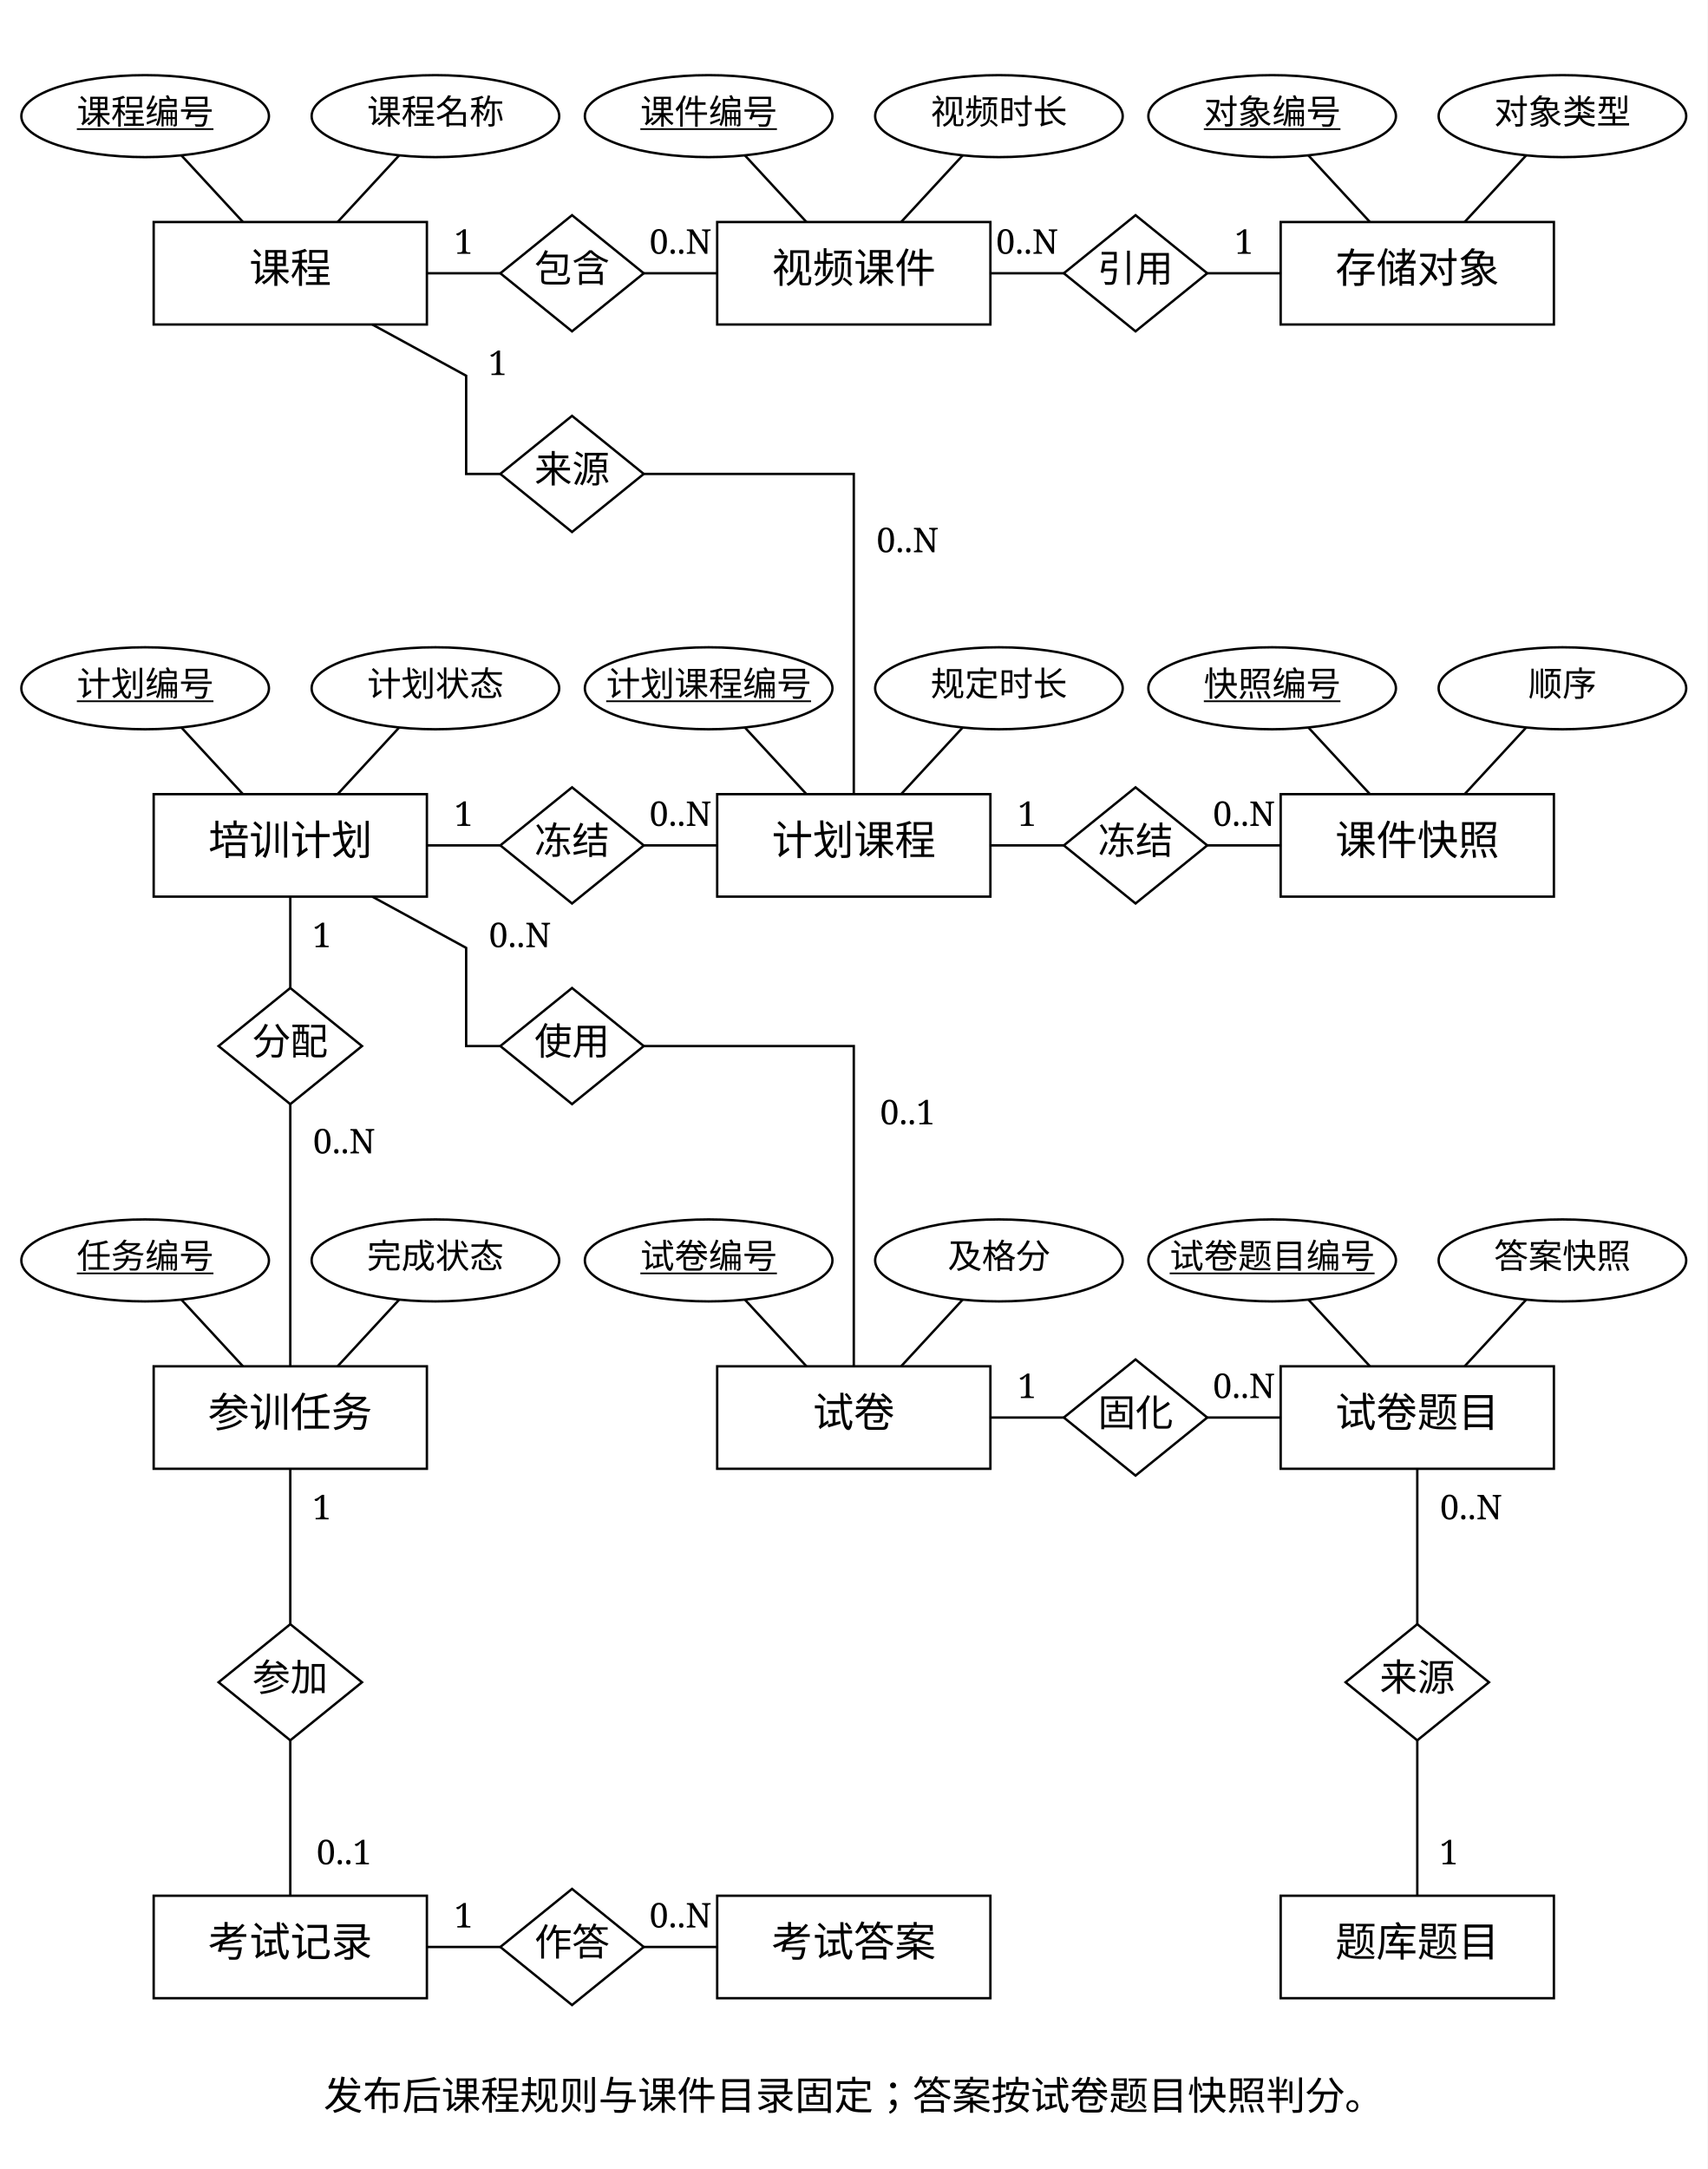
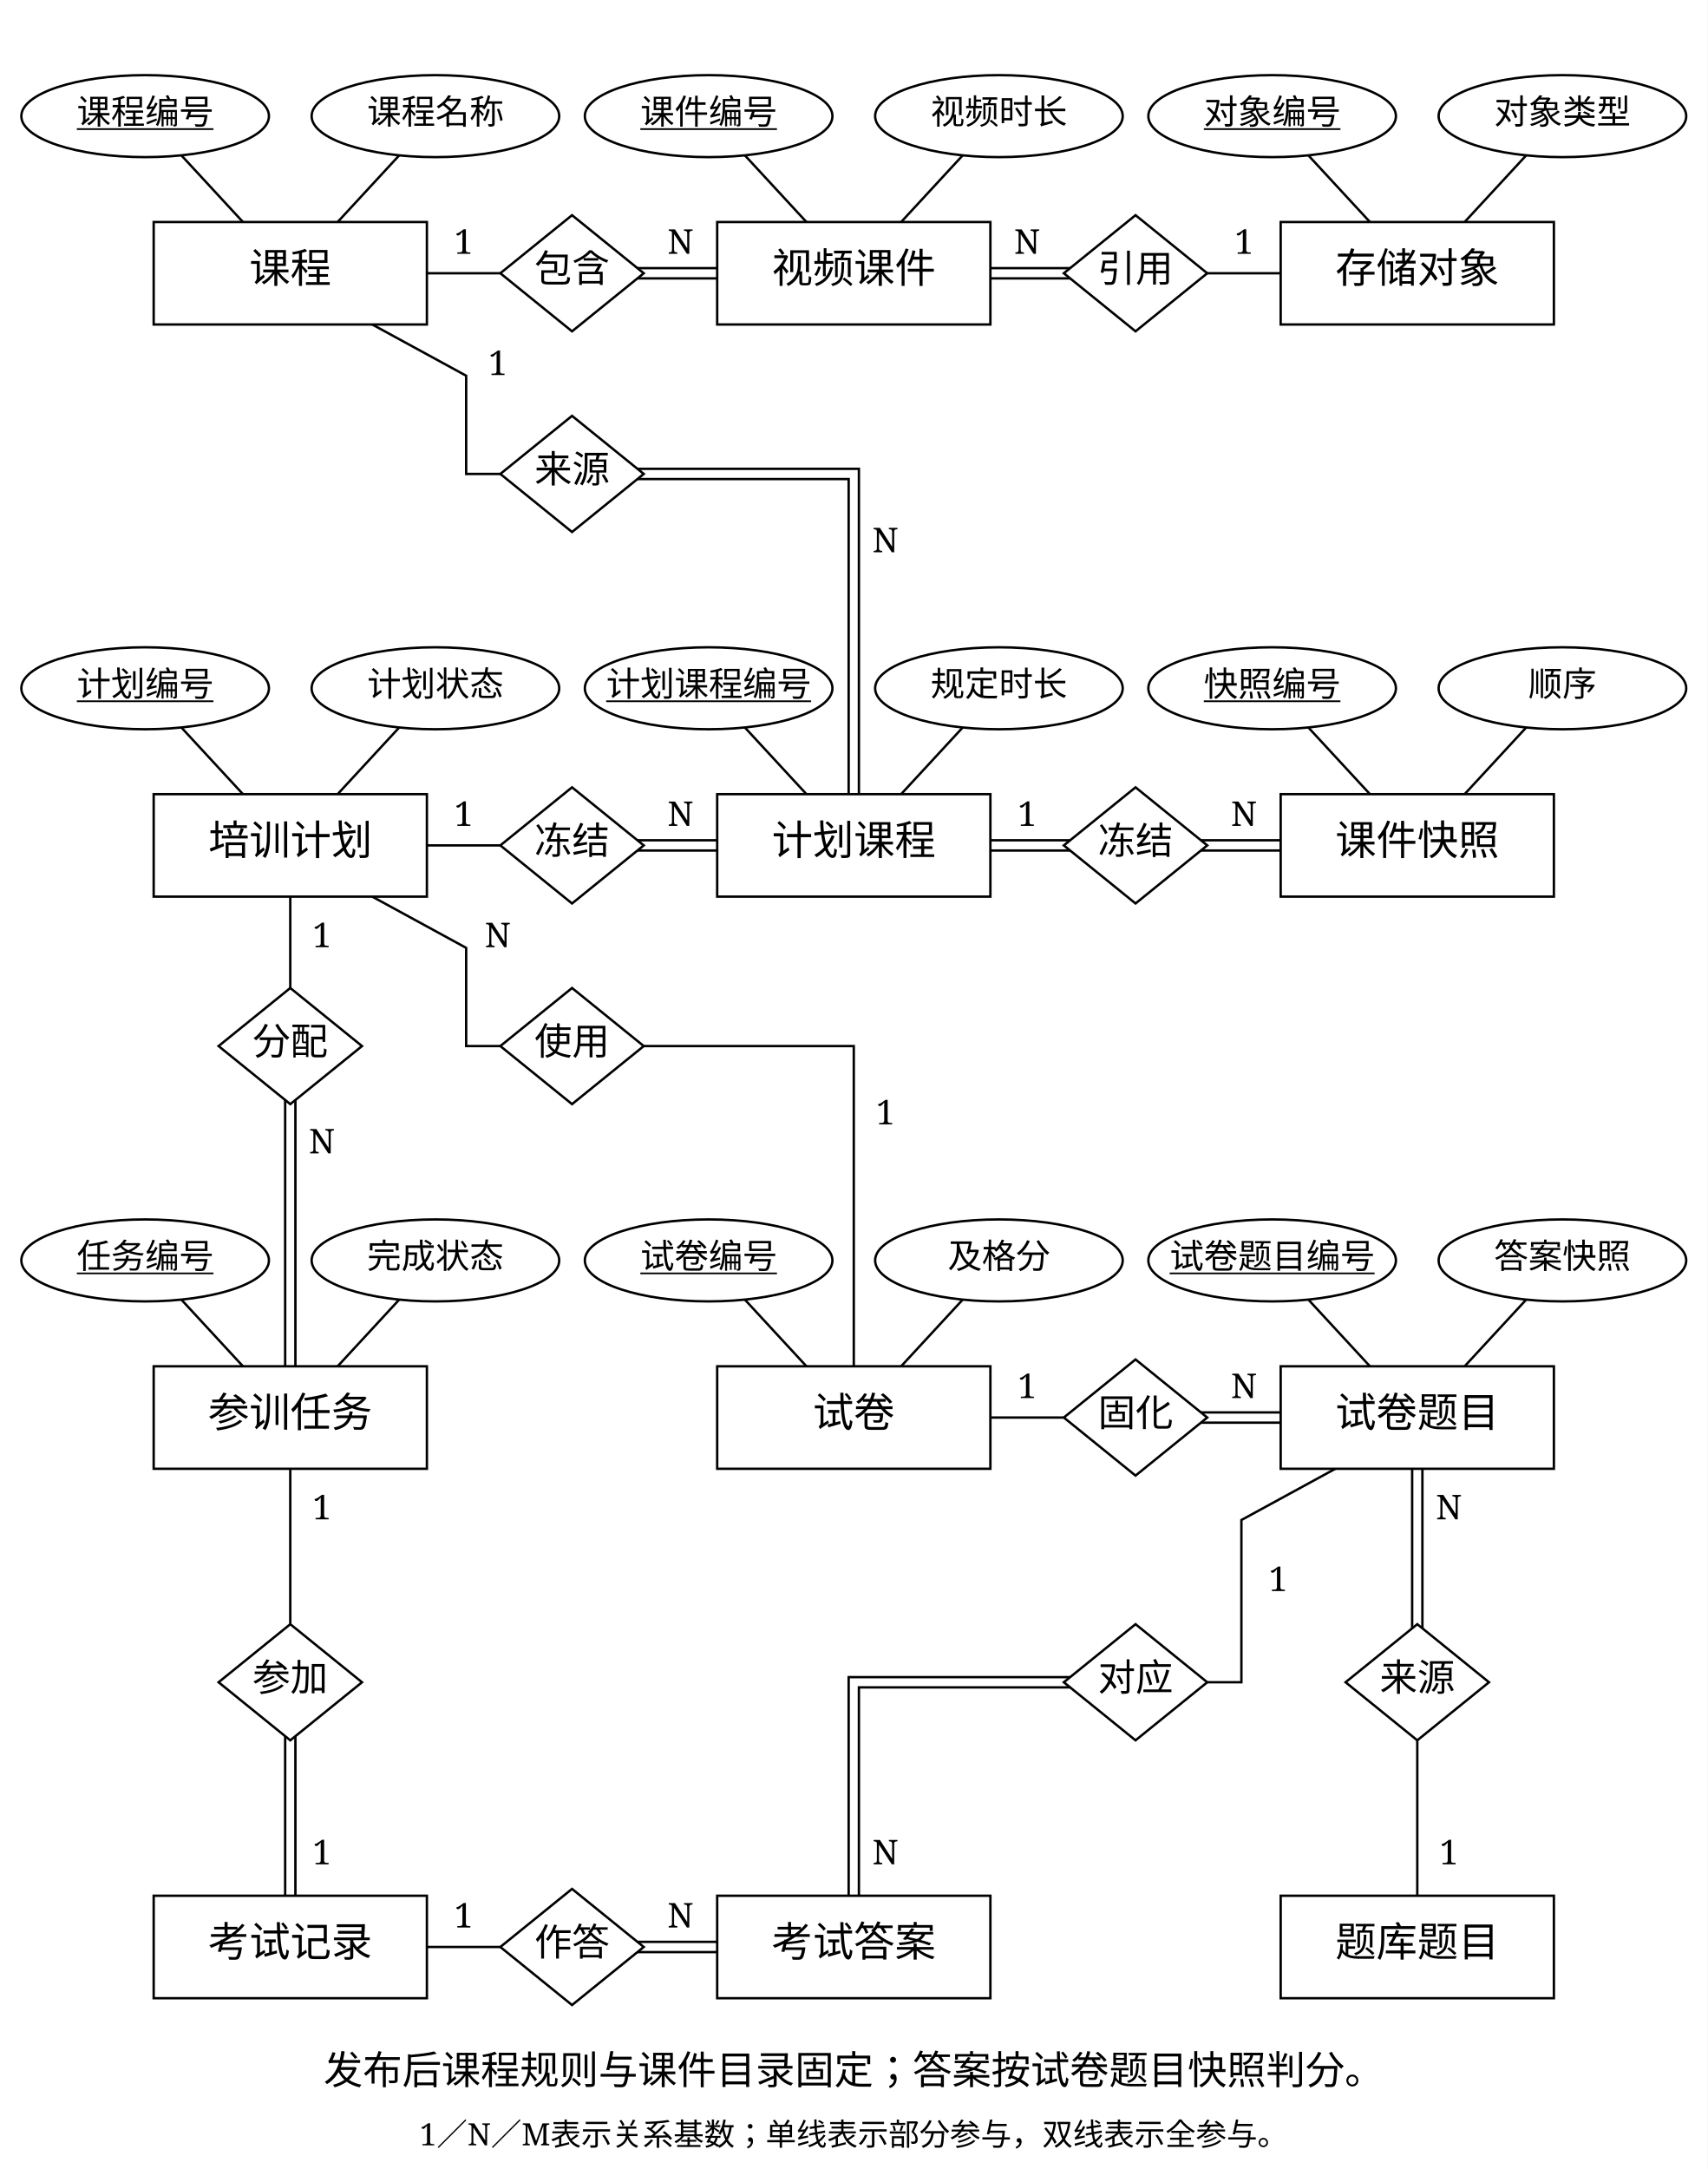
<svg xmlns="http://www.w3.org/2000/svg" width="1000" height="1270" viewBox="0 0 1000 1270">
  <rect width="100%" height="100%" fill="white" />
  <polyline points="142.283,130.0 106.204,90.951" fill="none" stroke="black" stroke-width="1.4" />
  <polyline points="197.717,130.0 233.796,90.951" fill="none" stroke="black" stroke-width="1.4" />
  <polyline points="472.283,130.0 436.204,90.951" fill="none" stroke="black" stroke-width="1.4" />
  <polyline points="527.717,130.0 563.796,90.951" fill="none" stroke="black" stroke-width="1.4" />
  <polyline points="802.283,130.0 766.204,90.951" fill="none" stroke="black" stroke-width="1.4" />
  <polyline points="857.717,130.0 893.796,90.951" fill="none" stroke="black" stroke-width="1.4" />
  <polyline points="142.283,465.0 106.204,425.951" fill="none" stroke="black" stroke-width="1.4" />
  <polyline points="197.717,465.0 233.796,425.951" fill="none" stroke="black" stroke-width="1.4" />
  <polyline points="472.283,465.0 436.204,425.951" fill="none" stroke="black" stroke-width="1.4" />
  <polyline points="527.717,465.0 563.796,425.951" fill="none" stroke="black" stroke-width="1.4" />
  <polyline points="802.283,465.0 766.204,425.951" fill="none" stroke="black" stroke-width="1.4" />
  <polyline points="857.717,465.0 893.796,425.951" fill="none" stroke="black" stroke-width="1.4" />
  <polyline points="142.283,800.0 106.204,760.951" fill="none" stroke="black" stroke-width="1.4" />
  <polyline points="197.717,800.0 233.796,760.951" fill="none" stroke="black" stroke-width="1.4" />
  <polyline points="472.283,800.0 436.204,760.951" fill="none" stroke="black" stroke-width="1.4" />
  <polyline points="527.717,800.0 563.796,760.951" fill="none" stroke="black" stroke-width="1.4" />
  <polyline points="802.283,800.0 766.204,760.951" fill="none" stroke="black" stroke-width="1.4" />
  <polyline points="857.717,800.0 893.796,760.951" fill="none" stroke="black" stroke-width="1.4" />
  <polyline points="250.0,160.0 293.0,160.0" fill="none" stroke="black" stroke-width="1.4" />
-   <polyline points="377.0,160.0 420.0,160.0" fill="none" stroke="black" stroke-width="1.4" />
-   <polyline points="580.0,160.0 623.0,160.0" fill="none" stroke="black" stroke-width="1.4" />
+   <polyline points="369.0,157.0 428.0,157.0" fill="none" stroke="black" stroke-width="1.4" />
+   <polyline points="369.0,163.0 428.0,163.0" fill="none" stroke="black" stroke-width="1.4" />
+   <polyline points="572.0,157.0 631.0,157.0" fill="none" stroke="black" stroke-width="1.4" />
+   <polyline points="572.0,163.0 631.0,163.0" fill="none" stroke="black" stroke-width="1.4" />
  <polyline points="707.0,160.0 750.0,160.0" fill="none" stroke="black" stroke-width="1.4" />
  <polyline points="250.0,495.0 293.0,495.0" fill="none" stroke="black" stroke-width="1.4" />
-   <polyline points="377.0,495.0 420.0,495.0" fill="none" stroke="black" stroke-width="1.4" />
-   <polyline points="580.0,495.0 623.0,495.0" fill="none" stroke="black" stroke-width="1.4" />
-   <polyline points="707.0,495.0 750.0,495.0" fill="none" stroke="black" stroke-width="1.4" />
+   <polyline points="369.0,492.0 428.0,492.0" fill="none" stroke="black" stroke-width="1.4" />
+   <polyline points="369.0,498.0 428.0,498.0" fill="none" stroke="black" stroke-width="1.4" />
+   <polyline points="572.0,492.0 631.0,492.0" fill="none" stroke="black" stroke-width="1.4" />
+   <polyline points="572.0,498.0 631.0,498.0" fill="none" stroke="black" stroke-width="1.4" />
+   <polyline points="699.0,492.0 758.0,492.0" fill="none" stroke="black" stroke-width="1.4" />
+   <polyline points="699.0,498.0 758.0,498.0" fill="none" stroke="black" stroke-width="1.4" />
  <polyline points="218.0,190.0 273.0,220.0 273.0,277.5 293.0,277.5" fill="none" stroke="black" stroke-width="1.4" />
-   <polyline points="377.0,277.5 500.0,277.5 500.0,465.0" fill="none" stroke="black" stroke-width="1.4" />
+   <polyline points="369.0,274.5 503.0,274.5 503.0,473.0" fill="none" stroke="black" stroke-width="1.4" />
+   <polyline points="369.0,280.5 497.0,280.5 497.0,473.0" fill="none" stroke="black" stroke-width="1.4" />
  <polyline points="170.0,525.0 170.0,578.5" fill="none" stroke="black" stroke-width="1.4" />
-   <polyline points="170.0,646.5 170.0,800.0" fill="none" stroke="black" stroke-width="1.4" />
+   <polyline points="173.0,638.5 173.0,808.0" fill="none" stroke="black" stroke-width="1.4" />
+   <polyline points="167.0,638.5 167.0,808.0" fill="none" stroke="black" stroke-width="1.4" />
  <polyline points="218.0,525.0 273.0,555.0 273.0,612.5 293.0,612.5" fill="none" stroke="black" stroke-width="1.4" />
  <polyline points="377.0,612.5 500.0,612.5 500.0,800.0" fill="none" stroke="black" stroke-width="1.4" />
  <polyline points="580.0,830.0 623.0,830.0" fill="none" stroke="black" stroke-width="1.4" />
-   <polyline points="707.0,830.0 750.0,830.0" fill="none" stroke="black" stroke-width="1.4" />
+   <polyline points="699.0,827.0 758.0,827.0" fill="none" stroke="black" stroke-width="1.4" />
+   <polyline points="699.0,833.0 758.0,833.0" fill="none" stroke="black" stroke-width="1.4" />
  <polyline points="170.0,860.0 170.0,951.0" fill="none" stroke="black" stroke-width="1.4" />
-   <polyline points="170.0,1019.0 170.0,1110.0" fill="none" stroke="black" stroke-width="1.4" />
+   <polyline points="173.0,1011.0 173.0,1118.0" fill="none" stroke="black" stroke-width="1.4" />
+   <polyline points="167.0,1011.0 167.0,1118.0" fill="none" stroke="black" stroke-width="1.4" />
  <polyline points="250.0,1140.0 293.0,1140.0" fill="none" stroke="black" stroke-width="1.4" />
-   <polyline points="377.0,1140.0 420.0,1140.0" fill="none" stroke="black" stroke-width="1.4" />
-   <polyline points="830.0,860.0 830.0,951.0" fill="none" stroke="black" stroke-width="1.4" />
+   <polyline points="369.0,1137.0 428.0,1137.0" fill="none" stroke="black" stroke-width="1.4" />
+   <polyline points="369.0,1143.0 428.0,1143.0" fill="none" stroke="black" stroke-width="1.4" />
+   <polyline points="782.0,860.0 727.0,890.0 727.0,985.0 707.0,985.0" fill="none" stroke="black" stroke-width="1.4" />
+   <polyline points="631.0,988.0 503.0,988.0 503.0,1118.0" fill="none" stroke="black" stroke-width="1.4" />
+   <polyline points="631.0,982.0 497.0,982.0 497.0,1118.0" fill="none" stroke="black" stroke-width="1.4" />
+   <polyline points="833.0,852.0 833.0,959.0" fill="none" stroke="black" stroke-width="1.4" />
+   <polyline points="827.0,852.0 827.0,959.0" fill="none" stroke="black" stroke-width="1.4" />
  <polyline points="830.0,1019.0 830.0,1110.0" fill="none" stroke="black" stroke-width="1.4" />
  <rect x="90" y="130" width="160" height="60" fill="white" stroke="black" stroke-width="1.4" />
  <text x="170.0" y="165.52" text-anchor="middle" font-family="SimSun,serif" font-size="24">课程</text>
  <ellipse cx="85.0" cy="68.0" rx="72.5" ry="24.0" fill="white" stroke="black" stroke-width="1.4" />
  <text x="85.0" y="72.6" text-anchor="middle" font-family="SimSun,serif" font-size="20" text-decoration="underline">课程编号</text>
  <ellipse cx="255.0" cy="68.0" rx="72.5" ry="24.0" fill="white" stroke="black" stroke-width="1.4" />
  <text x="255.0" y="72.6" text-anchor="middle" font-family="SimSun,serif" font-size="20">课程名称</text>
  <rect x="420" y="130" width="160" height="60" fill="white" stroke="black" stroke-width="1.4" />
  <text x="500.0" y="165.52" text-anchor="middle" font-family="SimSun,serif" font-size="24">视频课件</text>
  <ellipse cx="415.0" cy="68.0" rx="72.5" ry="24.0" fill="white" stroke="black" stroke-width="1.4" />
  <text x="415.0" y="72.6" text-anchor="middle" font-family="SimSun,serif" font-size="20" text-decoration="underline">课件编号</text>
  <ellipse cx="585.0" cy="68.0" rx="72.5" ry="24.0" fill="white" stroke="black" stroke-width="1.4" />
  <text x="585.0" y="72.6" text-anchor="middle" font-family="SimSun,serif" font-size="20">视频时长</text>
  <rect x="750" y="130" width="160" height="60" fill="white" stroke="black" stroke-width="1.4" />
  <text x="830.0" y="165.52" text-anchor="middle" font-family="SimSun,serif" font-size="24">存储对象</text>
  <ellipse cx="745.0" cy="68.0" rx="72.5" ry="24.0" fill="white" stroke="black" stroke-width="1.4" />
  <text x="745.0" y="72.6" text-anchor="middle" font-family="SimSun,serif" font-size="20" text-decoration="underline">对象编号</text>
  <ellipse cx="915.0" cy="68.0" rx="72.5" ry="24.0" fill="white" stroke="black" stroke-width="1.4" />
  <text x="915.0" y="72.6" text-anchor="middle" font-family="SimSun,serif" font-size="20">对象类型</text>
  <rect x="90" y="465" width="160" height="60" fill="white" stroke="black" stroke-width="1.4" />
  <text x="170.0" y="500.52" text-anchor="middle" font-family="SimSun,serif" font-size="24">培训计划</text>
  <ellipse cx="85.0" cy="403.0" rx="72.5" ry="24.0" fill="white" stroke="black" stroke-width="1.4" />
  <text x="85.0" y="407.6" text-anchor="middle" font-family="SimSun,serif" font-size="20" text-decoration="underline">计划编号</text>
  <ellipse cx="255.0" cy="403.0" rx="72.5" ry="24.0" fill="white" stroke="black" stroke-width="1.4" />
  <text x="255.0" y="407.6" text-anchor="middle" font-family="SimSun,serif" font-size="20">计划状态</text>
  <rect x="420" y="465" width="160" height="60" fill="white" stroke="black" stroke-width="1.4" />
  <text x="500.0" y="500.52" text-anchor="middle" font-family="SimSun,serif" font-size="24">计划课程</text>
  <ellipse cx="415.0" cy="403.0" rx="72.5" ry="24.0" fill="white" stroke="black" stroke-width="1.4" />
  <text x="415.0" y="407.6" text-anchor="middle" font-family="SimSun,serif" font-size="20" text-decoration="underline">计划课程编号</text>
  <ellipse cx="585.0" cy="403.0" rx="72.5" ry="24.0" fill="white" stroke="black" stroke-width="1.4" />
  <text x="585.0" y="407.6" text-anchor="middle" font-family="SimSun,serif" font-size="20">规定时长</text>
  <rect x="750" y="465" width="160" height="60" fill="white" stroke="black" stroke-width="1.4" />
  <text x="830.0" y="500.52" text-anchor="middle" font-family="SimSun,serif" font-size="24">课件快照</text>
  <ellipse cx="745.0" cy="403.0" rx="72.5" ry="24.0" fill="white" stroke="black" stroke-width="1.4" />
  <text x="745.0" y="407.6" text-anchor="middle" font-family="SimSun,serif" font-size="20" text-decoration="underline">快照编号</text>
  <ellipse cx="915.0" cy="403.0" rx="72.5" ry="24.0" fill="white" stroke="black" stroke-width="1.4" />
  <text x="915.0" y="407.6" text-anchor="middle" font-family="SimSun,serif" font-size="20">顺序</text>
  <rect x="90" y="800" width="160" height="60" fill="white" stroke="black" stroke-width="1.4" />
  <text x="170.0" y="835.52" text-anchor="middle" font-family="SimSun,serif" font-size="24">参训任务</text>
  <ellipse cx="85.0" cy="738.0" rx="72.5" ry="24.0" fill="white" stroke="black" stroke-width="1.4" />
  <text x="85.0" y="742.6" text-anchor="middle" font-family="SimSun,serif" font-size="20" text-decoration="underline">任务编号</text>
  <ellipse cx="255.0" cy="738.0" rx="72.5" ry="24.0" fill="white" stroke="black" stroke-width="1.4" />
  <text x="255.0" y="742.6" text-anchor="middle" font-family="SimSun,serif" font-size="20">完成状态</text>
  <rect x="420" y="800" width="160" height="60" fill="white" stroke="black" stroke-width="1.4" />
  <text x="500.0" y="835.52" text-anchor="middle" font-family="SimSun,serif" font-size="24">试卷</text>
  <ellipse cx="415.0" cy="738.0" rx="72.5" ry="24.0" fill="white" stroke="black" stroke-width="1.4" />
  <text x="415.0" y="742.6" text-anchor="middle" font-family="SimSun,serif" font-size="20" text-decoration="underline">试卷编号</text>
  <ellipse cx="585.0" cy="738.0" rx="72.5" ry="24.0" fill="white" stroke="black" stroke-width="1.4" />
  <text x="585.0" y="742.6" text-anchor="middle" font-family="SimSun,serif" font-size="20">及格分</text>
  <rect x="750" y="800" width="160" height="60" fill="white" stroke="black" stroke-width="1.4" />
  <text x="830.0" y="835.52" text-anchor="middle" font-family="SimSun,serif" font-size="24">试卷题目</text>
  <ellipse cx="745.0" cy="738.0" rx="72.5" ry="24.0" fill="white" stroke="black" stroke-width="1.4" />
  <text x="745.0" y="742.6" text-anchor="middle" font-family="SimSun,serif" font-size="20" text-decoration="underline">试卷题目编号</text>
  <ellipse cx="915.0" cy="738.0" rx="72.5" ry="24.0" fill="white" stroke="black" stroke-width="1.4" />
  <text x="915.0" y="742.6" text-anchor="middle" font-family="SimSun,serif" font-size="20">答案快照</text>
  <rect x="90" y="1110" width="160" height="60" fill="white" stroke="black" stroke-width="1.4" />
  <text x="170.0" y="1145.52" text-anchor="middle" font-family="SimSun,serif" font-size="24">考试记录</text>
  <rect x="420" y="1110" width="160" height="60" fill="white" stroke="black" stroke-width="1.4" />
  <text x="500.0" y="1145.52" text-anchor="middle" font-family="SimSun,serif" font-size="24">考试答案</text>
  <rect x="750" y="1110" width="160" height="60" fill="white" stroke="black" stroke-width="1.4" />
  <text x="830.0" y="1145.52" text-anchor="middle" font-family="SimSun,serif" font-size="24">题库题目</text>
  <polygon points="335.0,126.0 377.0,160.0 335.0,194.0 293.0,160.0" fill="white" stroke="black" stroke-width="1.4" />
  <text x="335.0" y="165.06" text-anchor="middle" font-family="SimSun,serif" font-size="22">包含</text>
  <text x="271.5" y="148.6" text-anchor="middle" font-family="SimSun,serif" font-size="20">1</text>
-   <text x="398.5" y="148.6" text-anchor="middle" font-family="SimSun,serif" font-size="20">0..N</text>
+   <text x="398.5" y="148.6" text-anchor="middle" font-family="SimSun,serif" font-size="20">N</text>
  <polygon points="665.0,126.0 707.0,160.0 665.0,194.0 623.0,160.0" fill="white" stroke="black" stroke-width="1.4" />
  <text x="665.0" y="165.06" text-anchor="middle" font-family="SimSun,serif" font-size="22">引用</text>
-   <text x="601.5" y="148.6" text-anchor="middle" font-family="SimSun,serif" font-size="20">0..N</text>
+   <text x="601.5" y="148.6" text-anchor="middle" font-family="SimSun,serif" font-size="20">N</text>
  <text x="728.5" y="148.6" text-anchor="middle" font-family="SimSun,serif" font-size="20">1</text>
  <polygon points="335.0,461.0 377.0,495.0 335.0,529.0 293.0,495.0" fill="white" stroke="black" stroke-width="1.4" />
  <text x="335.0" y="500.06" text-anchor="middle" font-family="SimSun,serif" font-size="22">冻结</text>
  <text x="271.5" y="483.6" text-anchor="middle" font-family="SimSun,serif" font-size="20">1</text>
-   <text x="398.5" y="483.6" text-anchor="middle" font-family="SimSun,serif" font-size="20">0..N</text>
+   <text x="398.5" y="483.6" text-anchor="middle" font-family="SimSun,serif" font-size="20">N</text>
  <polygon points="665.0,461.0 707.0,495.0 665.0,529.0 623.0,495.0" fill="white" stroke="black" stroke-width="1.4" />
  <text x="665.0" y="500.06" text-anchor="middle" font-family="SimSun,serif" font-size="22">冻结</text>
  <text x="601.5" y="483.6" text-anchor="middle" font-family="SimSun,serif" font-size="20">1</text>
-   <text x="728.5" y="483.6" text-anchor="middle" font-family="SimSun,serif" font-size="20">0..N</text>
+   <text x="728.5" y="483.6" text-anchor="middle" font-family="SimSun,serif" font-size="20">N</text>
  <polygon points="335.0,243.5 377.0,277.5 335.0,311.5 293.0,277.5" fill="white" stroke="black" stroke-width="1.4" />
  <text x="335.0" y="282.56" text-anchor="middle" font-family="SimSun,serif" font-size="22">来源</text>
  <text x="291.5" y="219.6" text-anchor="middle" font-family="SimSun,serif" font-size="20">1</text>
-   <text x="531.5" y="323.35" text-anchor="middle" font-family="SimSun,serif" font-size="20">0..N</text>
+   <text x="518.5" y="323.35" text-anchor="middle" font-family="SimSun,serif" font-size="20">N</text>
  <polygon points="170.0,578.5 212.0,612.5 170.0,646.5 128.0,612.5" fill="white" stroke="black" stroke-width="1.4" />
  <text x="170.0" y="617.56" text-anchor="middle" font-family="SimSun,serif" font-size="22">分配</text>
  <text x="188.5" y="554.6" text-anchor="middle" font-family="SimSun,serif" font-size="20">1</text>
-   <text x="201.5" y="675.35" text-anchor="middle" font-family="SimSun,serif" font-size="20">0..N</text>
+   <text x="188.5" y="675.35" text-anchor="middle" font-family="SimSun,serif" font-size="20">N</text>
  <polygon points="335.0,578.5 377.0,612.5 335.0,646.5 293.0,612.5" fill="white" stroke="black" stroke-width="1.4" />
  <text x="335.0" y="617.56" text-anchor="middle" font-family="SimSun,serif" font-size="22">使用</text>
-   <text x="304.5" y="554.6" text-anchor="middle" font-family="SimSun,serif" font-size="20">0..N</text>
-   <text x="531.5" y="658.35" text-anchor="middle" font-family="SimSun,serif" font-size="20">0..1</text>
+   <text x="291.5" y="554.6" text-anchor="middle" font-family="SimSun,serif" font-size="20">N</text>
+   <text x="518.5" y="658.35" text-anchor="middle" font-family="SimSun,serif" font-size="20">1</text>
  <polygon points="665.0,796.0 707.0,830.0 665.0,864.0 623.0,830.0" fill="white" stroke="black" stroke-width="1.4" />
  <text x="665.0" y="835.06" text-anchor="middle" font-family="SimSun,serif" font-size="22">固化</text>
  <text x="601.5" y="818.6" text-anchor="middle" font-family="SimSun,serif" font-size="20">1</text>
-   <text x="728.5" y="818.6" text-anchor="middle" font-family="SimSun,serif" font-size="20">0..N</text>
+   <text x="728.5" y="818.6" text-anchor="middle" font-family="SimSun,serif" font-size="20">N</text>
  <polygon points="170.0,951.0 212.0,985.0 170.0,1019.0 128.0,985.0" fill="white" stroke="black" stroke-width="1.4" />
  <text x="170.0" y="990.06" text-anchor="middle" font-family="SimSun,serif" font-size="22">参加</text>
  <text x="188.5" y="889.6" text-anchor="middle" font-family="SimSun,serif" font-size="20">1</text>
-   <text x="201.5" y="1091.6" text-anchor="middle" font-family="SimSun,serif" font-size="20">0..1</text>
+   <text x="188.5" y="1091.6" text-anchor="middle" font-family="SimSun,serif" font-size="20">1</text>
  <polygon points="335.0,1106.0 377.0,1140.0 335.0,1174.0 293.0,1140.0" fill="white" stroke="black" stroke-width="1.4" />
  <text x="335.0" y="1145.06" text-anchor="middle" font-family="SimSun,serif" font-size="22">作答</text>
  <text x="271.5" y="1128.6" text-anchor="middle" font-family="SimSun,serif" font-size="20">1</text>
-   <text x="398.5" y="1128.6" text-anchor="middle" font-family="SimSun,serif" font-size="20">0..N</text>
+   <text x="398.5" y="1128.6" text-anchor="middle" font-family="SimSun,serif" font-size="20">N</text>
+   <polygon points="665.0,951.0 707.0,985.0 665.0,1019.0 623.0,985.0" fill="white" stroke="black" stroke-width="1.4" />
+   <text x="665.0" y="990.06" text-anchor="middle" font-family="SimSun,serif" font-size="22">对应</text>
+   <text x="748.5" y="931.6" text-anchor="middle" font-family="SimSun,serif" font-size="20">1</text>
+   <text x="518.5" y="1091.6" text-anchor="middle" font-family="SimSun,serif" font-size="20">N</text>
  <polygon points="830.0,951.0 872.0,985.0 830.0,1019.0 788.0,985.0" fill="white" stroke="black" stroke-width="1.4" />
  <text x="830.0" y="990.06" text-anchor="middle" font-family="SimSun,serif" font-size="22">来源</text>
-   <text x="861.5" y="889.6" text-anchor="middle" font-family="SimSun,serif" font-size="20">0..N</text>
+   <text x="848.5" y="889.6" text-anchor="middle" font-family="SimSun,serif" font-size="20">N</text>
  <text x="848.5" y="1091.6" text-anchor="middle" font-family="SimSun,serif" font-size="20">1</text>
-   <text x="500.0" y="1235.29" text-anchor="middle" font-family="SimSun,serif" font-size="23">发布后课程规则与课件目录固定；答案按试卷题目快照判分。</text>
+   <text x="500.0" y="1220.29" text-anchor="middle" font-family="SimSun,serif" font-size="23">发布后课程规则与课件目录固定；答案按试卷题目快照判分。</text>
+   <text x="500.0" y="1256.14" text-anchor="middle" font-family="SimSun,serif" font-size="18">1／N／M表示关系基数；单线表示部分参与，双线表示全参与。</text>
</svg>
